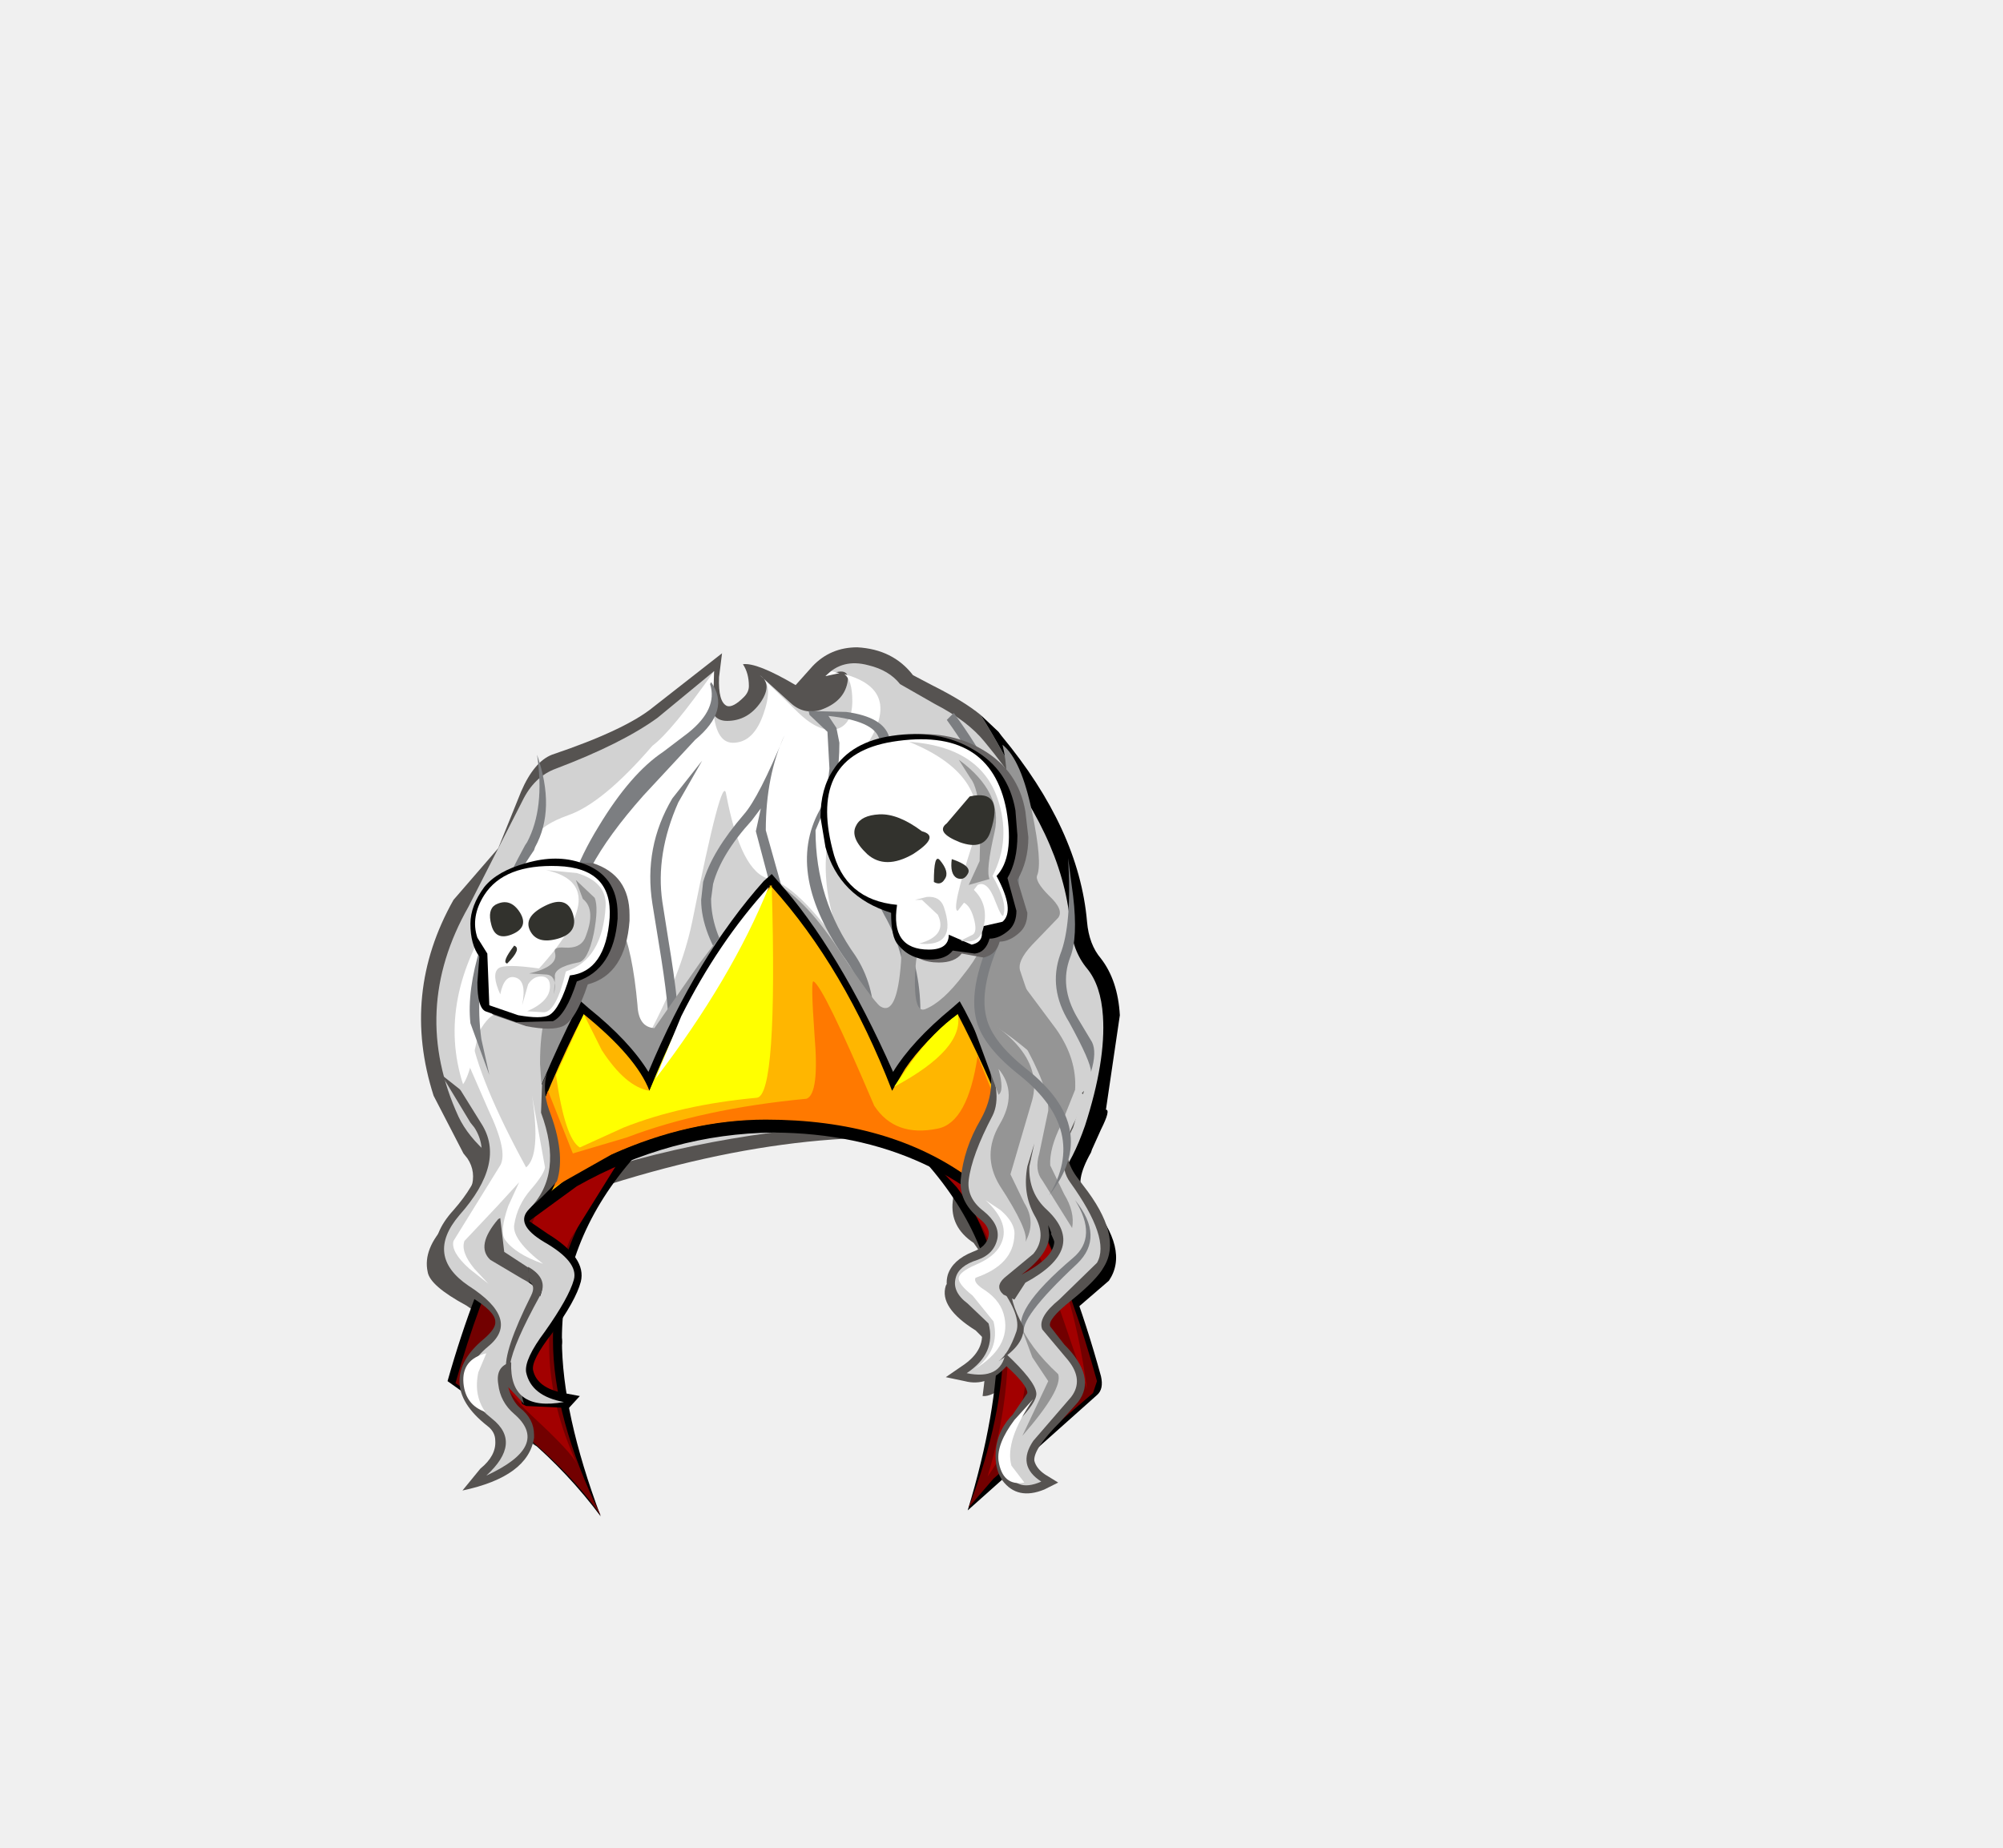
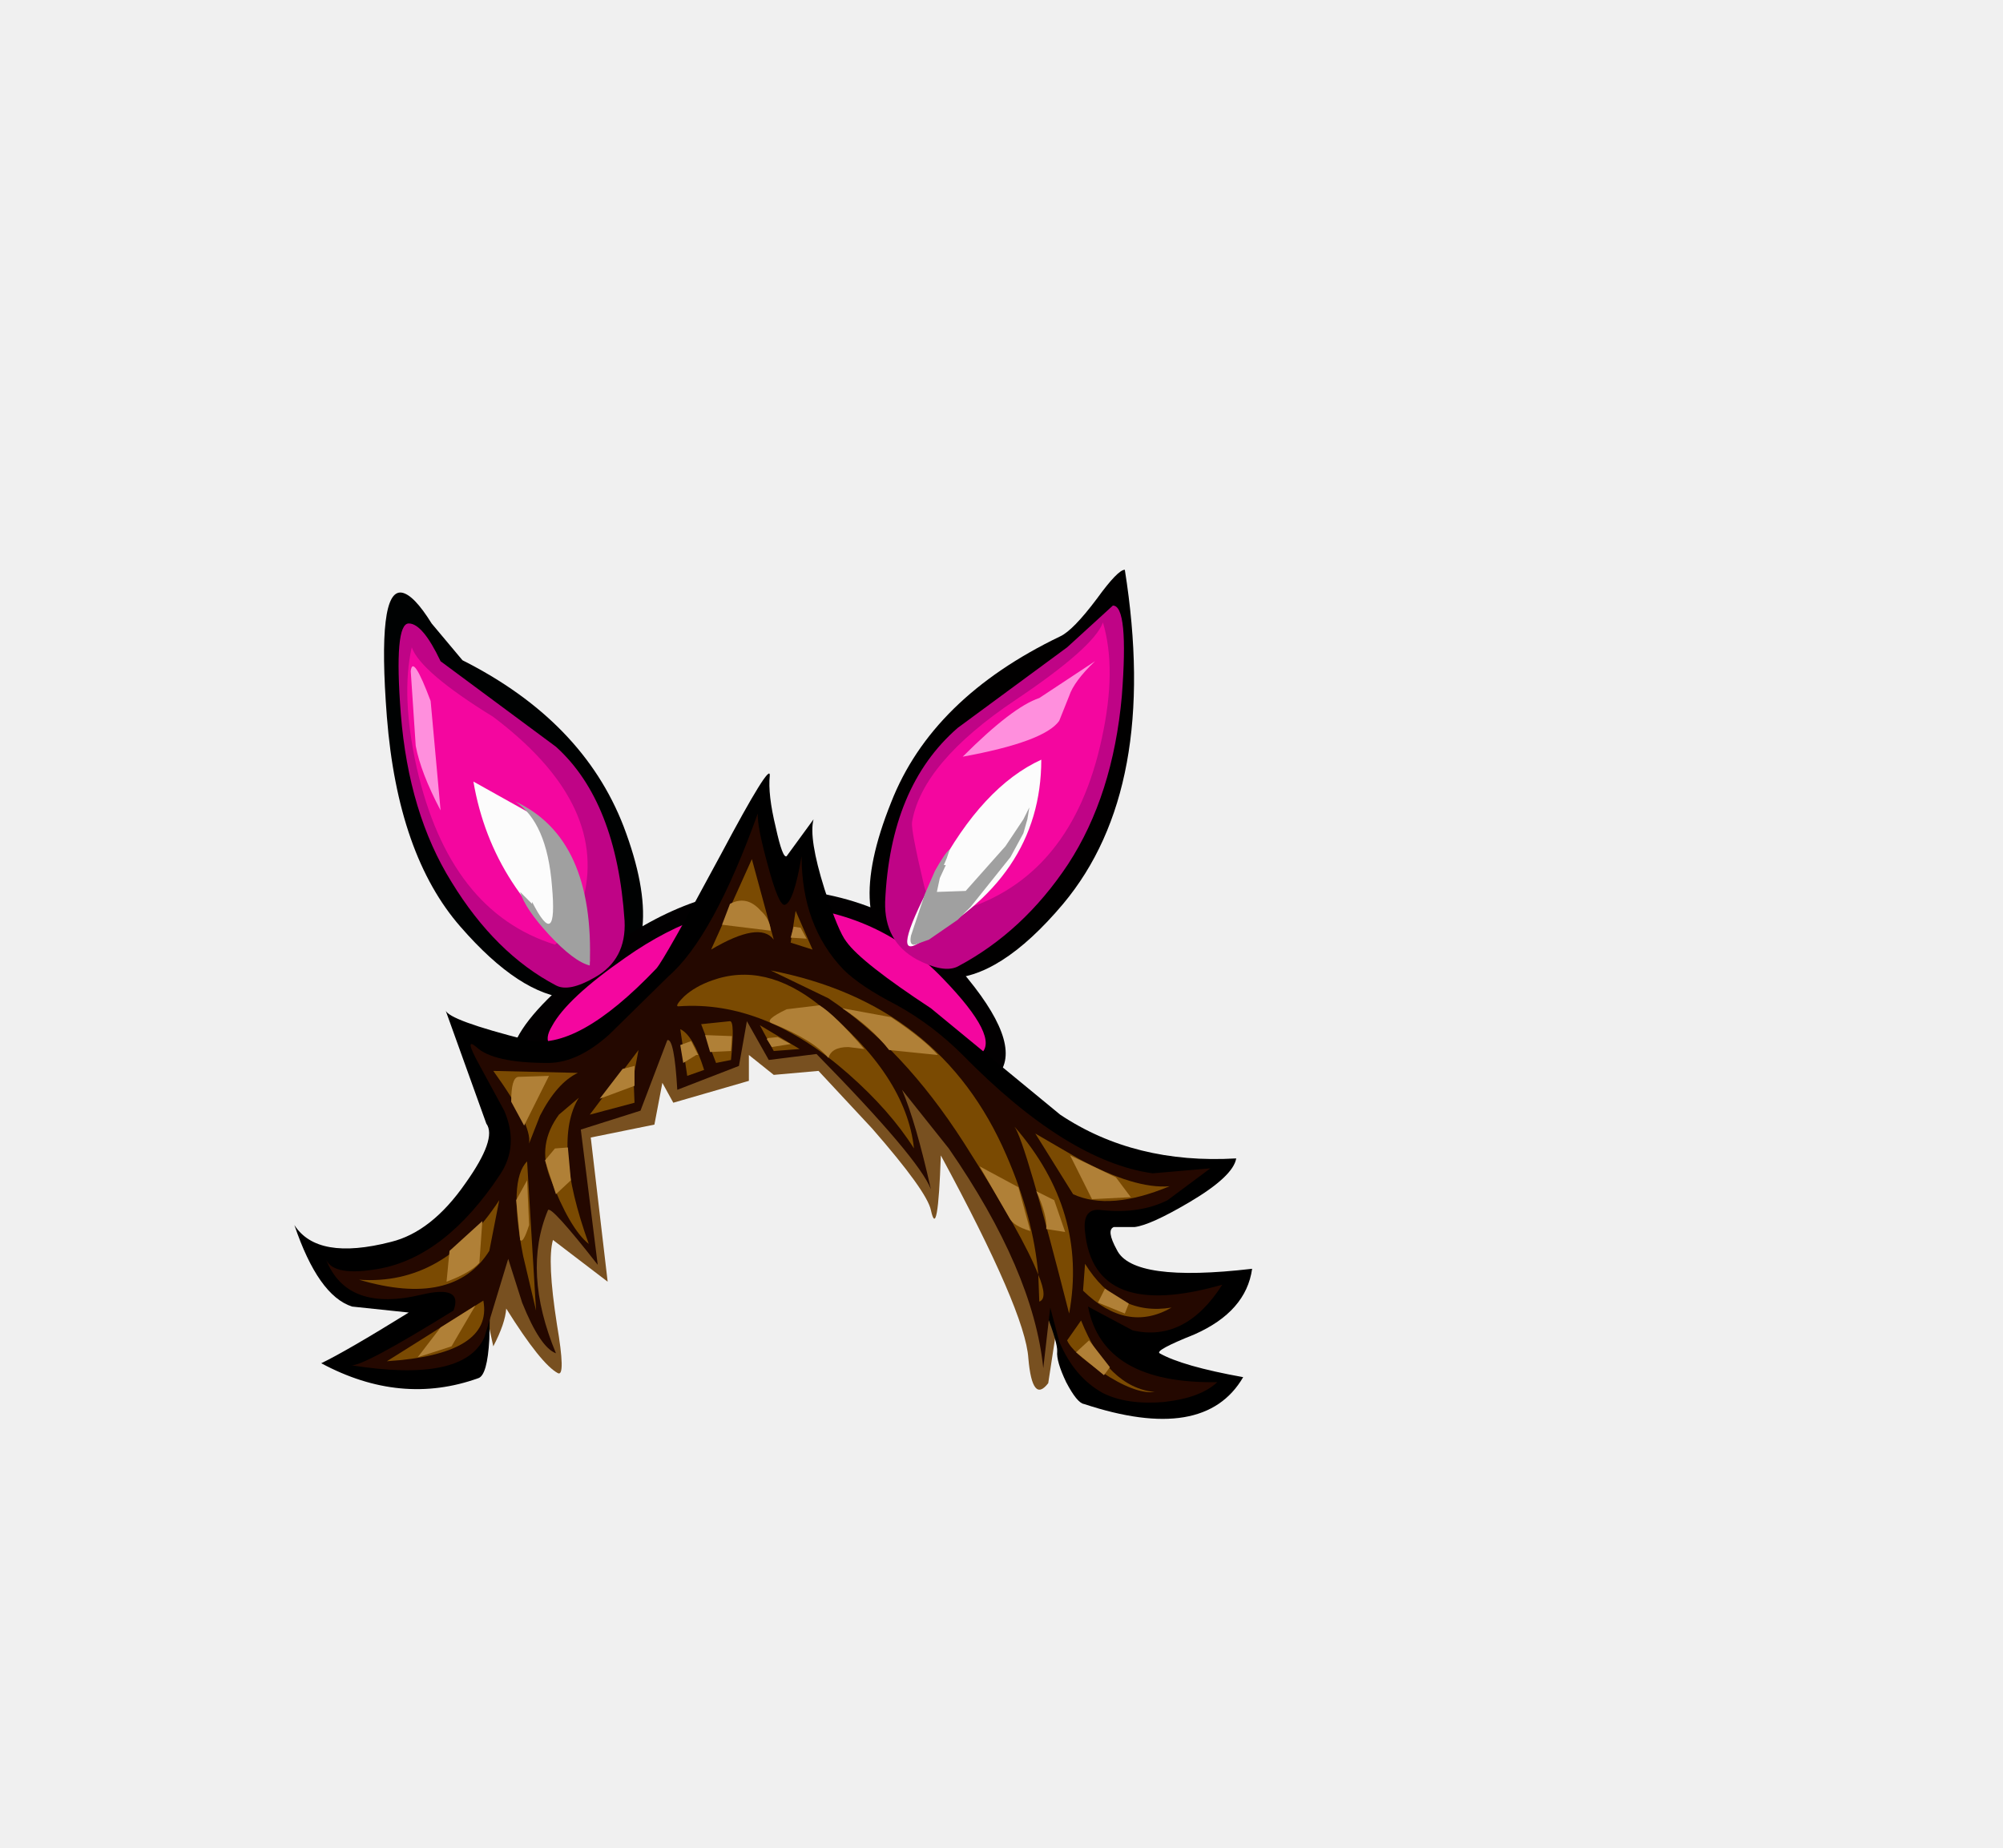
<svg xmlns="http://www.w3.org/2000/svg" xmlns:xlink="http://www.w3.org/1999/xlink" height="92.9" width="100.7">
-   <use height="43.7" transform="translate(21.15 32.55)" width="35.15" xlink:href="#a" />
+   <g transform="translate(38.65 49.75)">
+     <use height="25.55" transform="translate(-19.35 -21.1)" width="37.7" xlink:href="#a" />
+     <use height="32.45" transform="translate(-23.85 -10.85)" width="48.15" xlink:href="#b" />
+   </g>
  <defs>
-     <g id="a">
-       <path d="m7.25-15.8.95.5q1.6.8 2.45 1.5 4.7 7.5 4.5 14.7l-.35 6.7q-.15 4.45.5 8.6l-.4.25-.35.9.6.65q.65.65-4.2 5.45 0-1.2.9-2.05l.75-.8-.6-.75q-.8.65-1.25.6.3-2.25.1-2.85l-.45-.45Q8.55 16 8.9 14.9q.1-.3 2.25-.95.4-.1-.5-.7l-.35-.5q-1.2-.8-1.05-2.1.15-1.55 1-2.9Q1.3 6.5-10.1 10.5q-.2 1.05-1.3 2.05l.6.35q.75.45.75 2.05l-1 1q-.1.5.4 1.15.45.55.15.95l-.85 1.35q.1.6 1.05.8l.15 1.4-1.45.1.2.75v.25q-.2 1.35-3.2-3.85 0-.35-.35-.6l.35-.45.8-.7q0-.25-1.4-1.2-1.85-1-1.95-1.7-.25-1.15.95-2.4 1.95-1.95 1.05-3.3l-.2-.25-1.5-2.9q-1.65-5.15 1-9.85l2.25-2.6 1.15-2.85q.65-1.5 1.55-1.85 3.7-1.25 5.1-2.4l3.45-2.7-.15 1.2q-.05 1.25.4 1.45.3.1.85-.45.25-.25.25-.55 0-.65-.3-1.1.7-.1 2.65 1.05l.85-.95q.9-.95 2.25-.95 1.8.1 2.8 1.4" fill="#565351" fill-rule="evenodd" transform="translate(17.5 17.2)" />
-       <path d="m10.65-13.8.9.85.15.2q3.9 4.7 4.3 9.35.1 1.15.7 1.85.85 1.1.95 2.85l-.7 4.75q.25 0-.25 1l-.45 1-.05.15q-.85 1.5-.35 2.1l.3.4q2 2.4.95 3.95l-1.8 1.55q-.65-4.15-.5-8.6l.35-6.7q.2-7.2-4.5-14.7" fill-rule="evenodd" transform="translate(17.5 17.2)" />
-       <path d="M1.1-14.4q.65.6 1.5.35 1.15-.4 1.35-1.35.2-.95-1.1-.35.85-.9 2.15-.55 1.05.25 1.6.95l1.75 1q1.65.85 2.5 1.9 3.9 4.7 4.3 9.1.1 1.4.85 2.3.7.85.8 2.4.15 2.25-.9 5.5-1.2 3.45-2.9 3.55-.3.05-.7-1.65-.45-1.6-.75-1.55l-7.6-.35q-7.85.45-15.3 3.2-3.3-1.65-4.25-3.65-2.45-5.35.5-10.55l2.7-5.3q.6-1.25 1.7-1.65 3.3-1.25 5.1-2.55L-2.75-16l-.2 1.25Q-3-13.5-2.1-13.5q1.05 0 1.7-.95.6-.9-.05-1.35l1.55 1.4" fill="#d2d2d2" fill-rule="evenodd" transform="translate(17.5 17.2)" />
-       <path d="m3.15-16 .4.1-.7.15.3-.25M1.5-13.9q1.1 1.05 1.95.8.75-.25.75-1.4 0-1.05-.4-1.35 2.95.8 1.1 3.6-3.75 5.6-.6 11.1-2.65-4-4.25-4.4-1.45-.3-2.2-4.3-.2-1.05-1.7 6.45Q-4.4-.75-6.1 2.4-7.2 1.55-7.65.5q-1.2-2.9-2.9-3.4-1.6-.5-1.75 1.5-.1 1.3-.85 3.45-.5 2.1.55 4.3 1.1 2.15-.65 2.65-.6-.4-1.25-2l-.45-1.15q-1.95-4.25.6-8.8l2.6-4.75q.4-.6 1.65-1.05 1.75-.6 4.25-3.5.95-.7 3.1-3.75l-.05 1.8q.1 1.8 1 1.8 1.05 0 1.55-1.5.4-1.15.05-1.65l1.7 1.65" fill="#fff" fill-rule="evenodd" transform="translate(17.5 17.2)" />
-       <path d="m-2.95-15.35.05-.1q1 1.4-.8 2.9l-2.6 2.8q-3.55 4-3.4 6.4.1 2 2.4 5.95 1.3 2.15 1.5 3l-.5.1q-.1-.65-1.4-2.9-2.4-3.85-2.5-6.15-.1-2 1.65-4.85 1.6-2.65 3.25-3.75l1.25-.95q1.5-1.2 1.1-2.45" fill="#7c7e81" fill-rule="evenodd" transform="translate(17.5 17.2)" />
-       <path d="m-3.35-11.5-1.2 2.1q-1.15 2.6-.8 5l.3 1.9q.6 3.6.5 4.75l-.5-.05q.1-1.05-.5-4.65l-.3-1.85q-.45-2.85 1-5.3l1.5-1.9m4 6.35q.75 2.3.65 3.1l-.6-.8-1.35-5.1.25-1.15-.45.6Q-2.4-6.8-2.8-5.3l-.1.75Q-2.9-3-1.85-1.4L-2-.85q-1.4-2-1.4-3.65l.1-.9q.45-1.55 2.05-3.4.75-.85 2.05-4-.95 2.05-.95 4.8l.8 2.85" fill="#7c7e81" fill-rule="evenodd" transform="translate(17.5 17.2)" />
-       <path d="M2.05-13.8 2-14l1.9.05q1.85.25 2.15 1.25.35 1.35-.3 2.65-1.15 3 .5 6.05Q8.55.1 7 4.85l-1 1.1q.95-3.1.95-5.15 0-2.55-1.15-4.55-1-1.85-1-5.1l.5-1.35.3-2.1-.05-.3Q5.3-13.5 3-13.75l.4.6.15.75q0 1.95-.55 2.85L2.35-8q0 3.5 2 6.3.95 1.45.95 3.35 0 1.75-.35 2.45l-.5-.15q.95-3.3-.55-5.4Q.8-5.8 2.55-9q.35-.6.5-2.1l-.1-1.85-.9-.85m12.6 12.05q.6-1.5.4-4.85l.25 1.9q.25 2.1-.15 3.1-.55 1.45.35 3l.75 1.25q.25.5-.05 1.5 0-.5-1.1-2.5-1.05-1.7-.45-3.4" fill="#7c7e81" fill-rule="evenodd" transform="translate(17.5 17.2)" />
-       <path d="M7.35-.65Q7.3 1.2 7.85 1 8.75.65 9.8-.75q1.05-1.3 1.1-2.25L8-2.5q-.6.05-.65 1.85M6.25-5.6q.5.4 4.05 1.65l.6.4v-.95q1.55-5 .85-7.8.95.75 1.5 3.45.5 2.45.25 3.1-.15.3.6 1.05.75.7.45 1.1l-1.3 1.35q-.8.85-.6 1.35.85 2.6 1.4 3.3.45.65-.15 1.15l-1.55.95-1.55 1.9Q7.9 5 3.65 4.3q-8.4-1.35-14.95 2.45l-.2-3q0-3.1 1.1-3.55 1.55-.6 2.2-1.95.7-1.5-.8-2.55 1.9-.45 2.4 5.1.05 1.1.85 1.15l2.3-3.3Q-.9-4.75.2-5.4q1.5.7 3.25 3.3Q5.25.6 5.6.85q.85.55 1.05-2.25.15-2.75-.4-4.2" fill="#959595" fill-rule="evenodd" transform="translate(17.5 17.2)" />
-       <path d="m25.25 11.7 1.5.2q.35.15 1.1-.3l.8-.75" fill="none" stroke="#383838" stroke-linecap="round" stroke-linejoin="round" stroke-width=".4" />
-       <path d="m.4 4.8-2.9.45q-2.35.9-4.45 3.4-3.45 4.05-3.45 8.95 0 3.7 1.95 8.9-1.6-2.15-3.7-3.95l-4-2.85q2.6-9.2 7.25-14.2l6.4-.25 2.85-.6 2.4.4h.2l6-.65q4.9 4.7 7.75 15.05.15.65-.2.95L10 26.2q1.5-4.95 1.5-8.6 0-4.85-3.65-8.95-2.45-2.75-5.1-3.6L.4 4.8" fill-rule="evenodd" transform="translate(17.5 17.2)" />
-       <path d="M10.35 6.4q3.8 4.75 6.15 13.3l-.2.6-5 4.3-1.25 1.45q1.75-4.55 1.75-8.45 0-5.55-3.7-9.55l-1.7-1.6-12 .25-1.65 1.65q-3.6 4.2-3.6 9.25 0 3.95 2.4 8.85-2.15-3.15-7.3-6.65 2.25-8.05 6.2-12.9l3.95-.2Q-2.8 4.25.35 4.25q3.25 0 6.05 2.2l3.95-.05" fill="#720000" fill-rule="evenodd" transform="translate(17.5 17.2)" />
-       <path d="M9.45 9.95 7.5 7.85l2.15.5q2.35.9 3.6 2.95 2 3.25 2.75 8.8L14.6 16q-.6-2.05-1.4-3.25-.95-1.5-.4 2.45.55 3.9-.3 6.4-.45 1.4-1.5 2.9 1.45-4.8.85-9.05-.35-2.8-2.4-5.5m-19.1 13.9q-.3-.6-2.25-2.4-2.5-2.35-1.95-4.1 1.85-5.8 2.6-6.9.7-1.1 2.45-1.85l1.6-.5-2.8 4.5q-2.25 5.65.35 11.25" fill="#a20000" fill-rule="evenodd" transform="translate(17.5 17.2)" />
-       <path d="m.15-5.8.3.35q3.05 3.4 5.8 9.6Q7.2 2.6 9.2.95L9.6.6l.25.45q2.75 5.3 4.4 11.15l-.75 1.1Q8.6 7.25.25 7.2q-5.2.05-9.9 2.7l-3.7 2.7-.7-.4 1.15-3.6q1.5-4.2 3.2-7.55l.25-.45.4.35q2.05 1.65 3 3.2 2.45-5.85 5.8-9.6l.4-.35" fill-rule="evenodd" transform="translate(17.5 17.2)" />
-       <path d="m.1-5.2.05-.05v.1Q3.8-1.1 6.2 5.1L6.85 4Q7.8 2.6 9.5 1.25q2.75 5.3 4.35 11.05Q8.7 6.55.1 6.5q-5.4.05-10.1 2.9l-3.65 2.9 1.15-3.55q1.5-4.2 3.2-7.5Q-6.65 3.4-6 5.1l1.65-3.6q2.1-4.1 4.4-6.65v-.1l.05.05" fill="#ffb600" fill-rule="evenodd" transform="translate(17.5 17.2)" />
-       <path d="m10.5 3.35 1.35 3.35-1.75 2.8Q6.05 6.55-.15 6.55-4 6.55-7.9 8.3l-3.1 1.75-.25-4.5.15-.45 1.25 3.15 2.7-.8Q-3.35 6 1.9 5.5q.65-.25.4-3.2-.2-2.8-.05-2.7.5.25 3.05 6.25Q6.35 7.45 8.5 7q1.5-.3 2-3.65" fill="#ff7900" fill-rule="evenodd" transform="translate(17.5 17.2)" />
-       <path d="m14.05 11.85.05.5q0 .95-1.4 2 1.55-.8 1.65-1.6v-.15l-.3-.75m-1.1-7.8 1.95 2.1.95-1.05-.55 1.85q-.7 1.3.2 2.5l.3.4q2 2.55 1.05 4.1-.35.65-1.65 1.7-1.2.95-1.05 1.3l.7.9q1.65 1.65.7 2.9l-.9 1q-1.35 1.35-1.3 1.95.1.4.55.7l.65.4-.7.35q-1.35.55-2.1-.45-.35-.5-.35-1.25 0-1.1.75-1.95l.1-.1.75-1.1q0-.4-1.05-1.35-.95 1.05-2.1.75l-.95-.2.8-.55q1.3-.85.95-2.05l-.65-.6q-1.3-.9-1-1.95.25-.75 1.25-1.15.7-.25.8-.8.1-.45-.5-.9-1-.85-.9-1.95.15-1.55 1-3 .95-1.7.2-3.35v-.15q-.2-.45 0-.35l.6.1q.5-.35 1.5 1.25" fill="#565351" fill-rule="evenodd" transform="translate(17.5 17.2)" />
-       <path d="M13 8.9q-.25 1.35.35 2.45.65 1.1-.05 1.95l-1.45 1.2q-.5.45-.05.85l.55.25.55-.85q3.15-1.7 1.1-3.65-.95-.85-.9-2.2l.25-1.15L13 8.9m-2.15-5.8q-1.4-3.15 2.8.5l2.25 1.75-.45 1.15q-1.1 2.1-.3 3.2 2.05 2.85 1.35 4.05l-1.9 1.85q-1.1.9-.85 1.5l1.3 1.55q.8 1 .15 1.85l-1.9 2.2q-.85 1.25.4 2.05-1.35.6-1.75-.7-.45-1.25.5-2.25 1.05-1.05 1-1.5-.05-.6-1.55-2-.25 1.35-1.95 1 1.5-1 1.1-2.5l-1.05-1q-.8-.6-.6-1.3.15-.6 1.1-.9.85-.3 1-1.1.1-.7-.7-1.35-.85-.65-.75-1.55.15-1.25 1.2-3.25.55-1.1-.4-3.25" fill="#d2d2d2" fill-rule="evenodd" transform="translate(17.5 17.2)" />
-       <path d="m-11.85 11.35-.2.3.95.65q1.95 1.2 1.65 2.4-.25.95-1.45 2.6-1.05 1.35-.95 1.85.2.9 1.55 1.15l.8.15-.55.6-2.15-.1-.2-.1q-.3-.8.15-4.5.4-3.35-.8-4.95.8 0 2.35-1.75-.35.95-1.15 1.7" fill-rule="evenodd" transform="translate(17.5 17.2)" />
-       <path d="M-11.15 4.2q-.25.85.1 1.85.85 2.2.4 3.6-1.55 1.75-2.3 1.75 1.2 1.6.8 4.95-.5 3.65-.15 4.5l-.8-.85q.2.7.6 1.05.7.55.7 1.35v.15q-.3 1.95-3.6 2.65l.9-1.1q.8-.65.75-1.4 0-.45-.4-.75-1.4-1.1-1.4-2.25 0-1.1 1.2-2.1.65-.55.6-.9 0-.5-1.25-1.25l-.3-.2q-1.3-.8-1.45-1.9-.15-1.1.9-2.25 2.15-2.45 1.05-4.15l-.2-.25-1.45-2.4 1.2.95q2.1 3.25 2.7 2.05l.75-1.65.65-1.45" fill="#565351" fill-rule="evenodd" transform="translate(17.5 17.2)" />
-       <path d="m-11.4 4.8-.05 1.4q1.15 3.1-.6 4.85-.75.75.75 1.65 1.75 1 1.5 1.9-.25.9-1.45 2.6-1.05 1.4-.95 2.05.25 1.2 1.9 1.5-2.75.5-2.65-2-.8.2-.65 1.1.1.9.8 1.5 1.85 1.6-1.4 3.1 1.8-1.65.3-2.85-2.35-1.85-.2-3.65 1.65-1.35-1-3.05-2.2-1.5-.45-3.55 2.35-2.65 1.1-4.6L-15.6 4.9q.45.1 1-2.7 1.15-2.1 2.1.2l1.1 2.4m-2.1 6.7-.1.05q-1.15 1.35-.4 2.05l1.6.95q.95.5.9.9.35-.9-.5-1.4l-1.3-.85-.2-1.7" fill="#d2d2d2" fill-rule="evenodd" transform="translate(17.5 17.2)" />
-       <path d="M-.6 5.45q-3.8.35-6.7 1.5l-2.2 1q-.75-.45-1.2-3.65l1.4-3.05.9 1.8Q-7.2 4.9-6 5.1-3.15-1.95.15-5.15q.3 10.5-.75 10.6" fill="#ff0" fill-rule="evenodd" transform="translate(17.5 17.2)" />
-       <path d="M-4.4 1.35q1.85-3.7 4.4-6.5-1.85 4.6-5.7 9.65l1.3-3.15" fill="#fff" fill-rule="evenodd" transform="translate(17.5 17.2)" />
-       <path d="m6.3 4.9.9-1.3q1.1-1.5 2.3-2.35Q9.85 3 6.3 4.9" fill="#ff0" fill-rule="evenodd" transform="translate(17.5 17.2)" />
-       <path d="m-11.9 5.35.65 3.6q-.05.35-.7 1.1-.7.8-.85 1.8-.1.75 1.45 1.95-1.4-.5-1.9-1.2-.3-.4.15-1.7l.55-1.2-1.1 1.2-1.65 1.75q-.2.55.5 1.4l.7.75-.95-.75q-.95-.85-.8-1.4l2.35-3.8q.4-.7-.6-2.8l-1.35-3.1q-.3-1.15 0-1.5.3-.35.45.7.4 2.4 2.8 6.8.75-.6.3-3.6" fill="#fff" fill-rule="evenodd" transform="translate(17.5 17.2)" />
-       <path d="m-12.25-7.25.1-.15q.9-1.7.5-4.4.95 2.75-.1 4.65l-.05.15q-3.3 4.8-2.65 9.5l.4 1.8-.95-2.6q-.35-3.25 2.75-8.95M15.4 10.6q1.5 1.85.1 3.2-3 2.8-2.65 3.55Q12 16.3 15.3 13.5q1.25-1.05.1-2.9" fill="#7c7e81" fill-rule="evenodd" transform="translate(17.5 17.2)" />
-       <path d="m-12.05 14.7-.05-.75q1.05.6.6 1.45-1.35 2.45-1.5 3.45l-.2.3q-.15-.95 1.25-3.75.25-.5-.1-.7" fill="#565351" fill-rule="evenodd" transform="translate(17.5 17.2)" />
-       <path d="m-14.2 18.3-.4.95q-.25 1.15.35 2-1-.35-1.1-1.45-.1-1.2 1.15-1.5m27.5 2.3q-1.45 2.1-1.1 3.35l.65.85q-1.1.2-1.3-1.1-.1-.85.8-2.05l.95-1.05m-2.4-10 .75.5q.75.65.7 1.25-.05 1.5-1.95 2.15-.15.25.5.65.8.55.95 1.35.3 1.5-1.5 2.6 1.3-.95.95-2.4l-1.05-1.3q-.75-.6-.7-.9.05-.3.85-.65.95-.4 1.25-1 .55-1.05-.75-2.25" fill="#fff" fill-rule="evenodd" transform="translate(17.5 17.2)" />
-       <path d="m12.15 9.3.7 1.45q.6.95.05 1.95.2-.55-1.3-2.85-.9-1.5 0-3.05.95-1.6-.05-2.8.3 1.1 0 1.3L9.95.95q3.95 2.05 3.3 4.6l-1.1 3.75" fill="#959595" fill-rule="evenodd" transform="translate(17.5 17.2)" />
-       <path d="m11.7-.5.85-.05L14.45 2q1.05 1.5.95 3.05l-.7 1.75q-.6 1.2-.55 2.05l.7 1.45q.55.9.4 1.7l-1.5-2.4q-.4-.5-.15-1.35l.45-2.15q.05-1.15-1.35-3.6L11.25.3l.45-.8" fill="#959595" fill-rule="evenodd" transform="translate(17.5 17.2)" />
-       <path d="M9.3-13.9q4.75 6.5 2.65 10.8-1.45 2.9-1 4.55.3 1.2 2 2.55 3.8 3 1.15 6.35 1.95-3.25-1.45-6-1.85-1.45-2.2-2.75-.5-1.8 1.05-4.9 1.95-4-2.55-10.25l.35-.35" fill="#7c7e81" fill-rule="evenodd" transform="translate(17.5 17.2)" />
-       <path d="M12.6 16.75q.5 1.25 1.95 2.6.25.75-1.8 3.1l1.3-2.75-.8-1.2-.65-1.75" fill="#959595" fill-rule="evenodd" transform="translate(17.5 17.2)" />
-       <path d="m11.6 14.9.35-.35q.3-.25.25.25-.15.8.6 2.15.1.9-1.25 1.75.5-.35.9-1.5.25-.8-.85-2.3" fill="#565351" fill-rule="evenodd" transform="translate(17.5 17.2)" />
-       <path d="M9.7-1.8q-.35.45-1.15.45-1.05 0-1.6-.7-.4-.5-.4-1.65-2.65-.85-3.3-3.35-.3-.95-.3-1.55 0-1.4.7-2.4.9-1.45 2.95-1.75 2.4-.35 4.15.7 1.8 1.05 2.15 3.1l.15 1.3q0 1.2-.55 2.15l.5 1.65q0 .65-.4 1-.5.45-1 .45-.15.65-.8.8l-1.1-.2" fill="#656262" fill-rule="evenodd" transform="translate(17.5 17.2)" />
-       <path d="M9.25-1.95q-.35.45-1.15.45-1 0-1.6-.75-.35-.35-.35-1.6-2.6-.8-3.3-3.3l-.25-1.5q0-1.45.65-2.4.9-1.4 2.95-1.7 2.35-.35 4.1.7 1.75 1 2.1 3.05l.1 1.25q0 1.3-.5 2.15l.45 1.65q0 .6-.35.95-.5.45-1 .45-.2.7-.75.75l-1.1-.15" fill-rule="evenodd" transform="translate(17.5 17.2)" />
-       <path d="M6.45-4.25Q3.8-4.5 3.2-7.05q-1.2-4.7 3-5.4 4.95-.8 5.75 3.45.4 2.35-.5 3.3.95 1.75.3 2.3l-1.1.25q.25.75-.45.9l-1.15-.5q0 .75-1 .75-1.95 0-1.6-2.25" fill="#fff" fill-rule="evenodd" transform="translate(17.5 17.2)" />
-       <path d="M7.7-7.95q.95.25-.45 1.15-1.4.8-2.3 0-.9-.85-.55-1.45.25-.5 1.15-.55.95-.05 2.15.85m.9 1.45q.5.6.25.95-.2.35-.55.15 0-1.45.3-1.1" fill="#32322d" fill-rule="evenodd" transform="translate(17.5 17.2)" />
-       <path d="M7.05-12.45q3.55.25 4.45 2.85.7 2.05-.25 3.9.75 1.3.55 1.95-.05.25-.4-.65-.4-1.1-.9-.85l-1 1.3q-.35 0 .75-3.4 1.1-3.35-3.2-5.1" fill="#d2d2d2" fill-rule="evenodd" transform="translate(17.5 17.2)" />
-       <path d="M9.55-11.55q2.25 1.65 1.8 3.65-.45 1.95-.25 2.35l-1.05.3.55-1.2.05-2.1q-.15-1.65-.5-2.05l-.6-.95" fill="#959595" fill-rule="evenodd" transform="translate(17.5 17.2)" />
-       <path d="M8.95-8.35 10.1-9.7q1.75-.4 1.05 1.75-.3 1-1.55.55-1.25-.5-.65-.95m.25 1.8q1.05.35.8.75-.2.35-.55.2-.35-.2-.25-.95" fill="#32322d" fill-rule="evenodd" transform="translate(17.5 17.2)" />
-       <path d="m9.65-2.45.6-.3q.25-.15.05-.85t-.6-.8l.5-.7q.95.8.55 2.15-.25.7-1.1.5m-2.1.15Q9-2.7 8.5-3.75l-.8-.75h-.35l.6-.15q.65-.05.85.5.7 2.05-1.25 1.85" fill="#d2d2d2" fill-rule="evenodd" transform="translate(17.5 17.2)" />
-       <path d="M-13.9-5q.65-1 2.2-1.4l2.85.05Q-7-5.75-7-3.75v.3q-.2 2.7-2.1 3.2-.6 1.8-1.25 2.1-.55.25-1.85 0l-1.6-.55q-.4-.15-.4-1.5l.1-1.35q-.5-.5-.5-1.65l.7-1.8" fill="#656262" fill-rule="evenodd" transform="translate(17.5 17.2)" />
-       <path d="M-14.3-5.15q.65-.8 2.1-1.2 1.55-.45 2.8 0 1.8.6 1.8 2.55v.25Q-7.8-1-9.65-.4q-.55 1.7-1.2 2l-1.85.05-1.55-.55q-.4-.2-.4-1.45l.1-1.3Q-15-2.25-15-3.3q0-.9.7-1.85" fill-rule="evenodd" transform="translate(17.5 17.2)" />
-       <path d="M-10-.7q-.5 1.7-1.05 2-.4.2-1.55 0l-1.45-.5-.1-2.6-.5-.8q-.35-1.05.35-2.15 1-1.55 3.7-1.45 2.75.1 2.6 2.6-.2 2.7-2 2.9" fill="#fff" fill-rule="evenodd" transform="translate(17.5 17.2)" />
-       <path d="M-12.1-.25-12.4.8q.25-1.25-.35-1.4-.55-.15-.75.85-.45-1-.1-1.3.3-.25 2.05 0 3.8-4.2.35-4.95l1.55.15q1.5.45 1.45 1.65-.15 2.7-2 3.3-.5 2.1-1.15 2.05l-.8-.05Q-11 .6-11-.15q0-.5-.45-.5-.4 0-.65.4" fill="#d2d2d2" fill-rule="evenodd" transform="translate(17.5 17.2)" />
-       <path d="M-13.75-4.25q.75-.4 1.25.4.45.75-.45 1.1-.8.3-1-.5-.2-.75.2-1" fill="#32322d" fill-rule="evenodd" transform="translate(17.5 17.2)" />
-       <path d="M-12-2.95q-.35-.7.75-1.25t1.4.4q.3.95-.75 1.25-1.05.3-1.4-.4m-.8.75q.4.15-.35.9-.3-.05.35-.9" fill="#32322d" fill-rule="evenodd" transform="translate(17.5 17.2)" />
-       <path d="M-10.25-2.1q.75.05 1-.45.6-1.45-.1-2l-.35-.95.95.9q.2.5-.05 1.8-.3 1.4-.8 1.45-1.25.25-1.15.75l-.05.85q.2-1-.45-1l-.8-.05q1.5-.35 1.3-1.05-.1-.3.5-.25" fill="#959595" fill-rule="evenodd" transform="translate(17.5 17.2)" />
+     <use height="25.55" width="37.7" xlink:href="#c" id="a" />
+     <use height="19.8" width="28.95" xlink:href="#d" id="i" />
+     <use height="32.45" width="48.15" xlink:href="#e" id="j" />
+     <use height="29.65" width="45.05" xlink:href="#f" id="k" />
+     <use height="26.8" width="40.85" xlink:href="#g" id="l" />
+     <use height="23.85" width="35.85" xlink:href="#h" id="m" />
+     <path d="M2.75-4Q2-4.9-.1-5.75q-.4-.15.75-.7l1.65-.2q.8.5 2.25 2.2l-.8-.1q-.85 0-1 .55m.7-2.5 2.45.45q1.65 1.1 2.35 1.9L5.8-4.4q-.9-1.15-2.35-2.1m9.75 9.2.9.45.55 1.6-.95-.15q.05-.7-.5-1.9m-.9-.2.6 2.2q-.85-.25-1.05-.65l-1.5-2.6L12.3 2.5M14.9.9 17.2 2l.75 1-1.95.1L14.9.9m1.4 7.4.35-.7 1.2.75-.2.5-1.35-.55m-1.1 2.5.65-.6 1.05 1.35-.3.4-1.4-1.15M.85-4.7l-.95.15-.25-.4L-.3-5l.5-.05.65.35m-4.3-.45 1.35.05-.05.75-1.05.05-.25-.85m-.7.3.35.7h-.1l-.65.4-.15-.9.55-.2M-7-2.6l-1.75.65 1.15-1.5.6-.15v1m-4.5 3.75.5-.6.65-.05.15 1.65-.75.7-.55-1.7m-.9 1 .1 2.25q-.3.95-.45.75l-.2-2 .55-1m-.8-3.95q0-1.2.35-1.25l1.55-.05-1.25 2.5-.65-1.2m-3.1 7.5 1.65-1.5-.15 2.1q-.45.5-1.65.95l.15-1.55m-.45 3.85 1.75-1.1-1.2 2.05-1.7.55 1.15-1.5M1-10.6l.35.05.3.55-.8-.05.15-.55m-3.2-1.15q.85-.45 1.55.35.45.4.5 1l-2.45-.3.4-1.05" transform="translate(17.9 11.9)" id="h" fill="#b08037" fill-rule="evenodd" />
+     <path d="m2.35-6.15-2.25.2-1.25-1v1.3l-3.8 1.1-.55-1-.4 2.1-3.2.65.85 7.25-2.75-2.1q-.3 1.05.2 4.25.45 2.65.05 2.45-.85-.45-2.6-3.25-.05.75-.65 1.9l-.5-2.3q1.6-6.8 6.2-11.3 5.4-5.35 12.05-3.55Q9.8-7.85 12.7-.8q1.5 3.55 1.75 6.75l-.55 3.6q-.8 1.05-1-1.25-.15-2.35-4.4-10.2Q8.35 2.45 8 .85q-.2-.95-2.95-4.1l-2.7-2.9" fill="#785020" fill-rule="evenodd" transform="translate(14.5 9.9)" id="d" />
+     <path d="M.15-13.5q.35 1.6.55 1.45l1.35-1.85q-.25.95.55 3.5.7 2.15 1.1 2.65.75 1.05 4.25 3.35l6.5 5.35q3.75 2.5 8.85 2.2-.15.9-2.35 2.2Q19 6.5 18.2 6.6h-1.05q-.4.15.15 1.15.8 1.65 6.8.95-.3 2.15-2.9 3.3-2 .8-1.75.95 1.15.65 4.2 1.2-1.95 3.35-8 1.35-.35-.05-.9-1.1-.5-1.05-.45-1.55.05-.8-2.3-6.05Q9.35.85 7.15-1.8 2.6-7.3-6.15-2.35-10.6.15-14.2 9.9l-.05 2.35q-.1 1.8-.55 1.95-3.9 1.4-7.9-.75 1.25-.6 4.4-2.55l-2.85-.3q-1.7-.55-2.9-4.1 1.15 1.8 4.85.85 2.05-.5 3.75-2.95 1.6-2.25 1.05-3l-2.05-5.7q.15.5 4.1 1.5 2.5.6 6.5-3.6.4-.45 3.25-5.75 2.5-4.7 2.45-3.95-.1.95.3 2.6" fill-rule="evenodd" transform="translate(24.05 16.2)" id="e" />
+     <path d="M.55-10.2q.45-.1.85-2.45 0 3.5 2.1 5.7.85.85 2.7 1.8 1.8 1 3.3 2.5 5.25 5.35 9.55 5.95l2.9-.25-2.15 1.6q-1.4.7-3.3.5-1-.15-.85 1.1.45 4.5 6.9 2.65-1.85 2.9-4.5 2.3L15.8 10q.75 3.9 6.5 3.8-.85.8-2.7 1-1.85.15-3.05-.45-1.45-.8-2.2-2.6l-.45-1.7-.35 3.05q-.5-4.9-4.75-11.05L6.45-.9q.7 1.65 1.45 5-.6-1.55-5.75-6.8l-2.4.3-1.1-1.95-.4 2.25-3.1 1.2q-.15-2.6-.5-2.5L-6.7.15l-3 .95.85 6.8q-2.35-3-2.5-2.75-1.3 3.1.4 7.2-.8-.3-1.7-2.55l-.7-2.2-1.2 3.95q-1.05 2.3-6.7 1.4.55.1 5.15-2.75.5-1.3-1.6-.8-3.75.9-4.8-1.75.4.85 2.65.45 3.35-.6 6.1-4.75.95-1.45.2-3.2l-1.25-2.3q-.8-1.45-.15-.9.85.8 3.6.8 1.5 0 3.1-1.45l2.95-2.9q2.25-1.95 4.5-8.2-.05.6.5 2.6.55 2.05.85 2" fill="#240800" fill-rule="evenodd" transform="translate(22.5 14.8)" id="f" />
+     <g id="c" fill-rule="evenodd">
+       <path d="M-17.95-11.65q.6.1 1.5 1.55l1.55 1.85Q-8.85-5.2-6.8.1q2.3 6.05-.8 8.15-.65.6-1.9.5-2.5-.15-5.5-3.6-3.15-3.6-3.7-10.55-.5-6.45.75-6.25" fill="#000202" transform="translate(18.85 12.8)" />
+       <path d="M17-11.35q1.05-1.45 1.4-1.45 1.75 11-3.1 16.8-3.2 3.8-5.9 3.75l-2.1-.8Q4.2 5 6.65-1.1q2.05-5.25 8.5-8.35.65-.3 1.85-1.9" fill="#010000" transform="translate(18.85 12.8)" />
+       <path d="M10.5 7.75q2.9 3.55 1.4 5-.25.25-4.5-2.8Q2.75 6.65-.05 7q-3.25.35-6.85 2.5-3.05 1.8-3.7 3.05l-.1.2q-.8 0-1.3-.6-.5-.65-.15-1.4.9-1.75 4.3-4.3 4.7-3.5 9.2-3.2 5.9.45 9.15 4.5" fill="#020001" transform="translate(18.85 12.8)" />
+       <path d="M6.85 9.4q-4.5-2.55-6.9-2.3-2.85.3-5.9 1.85-2.7 1.35-3.25 2.3l-.1.15q-1.85 0-1.1-1.25.75-1.4 3.7-3.45 4.05-2.85 7.95-2.6 4.8.3 8 3.65 2.9 3 1.9 3.8-.25.2-4.3-2.15" fill="#f4069f" transform="translate(18.85 12.8)" />
+       <path d="M18.25-6.45q-.45 5-2.7 8.45Q13.3 5.4 10 7.15q-.7.35-2.05-.35-1.65-.9-1.6-2.9Q6.6-1.9 10-4.85l5.5-4.05 2.3-2.1q.8 0 .45 4.55" fill="#bf0486" transform="translate(18.85 12.8)" />
+       <path d="M17.25-4.35q-1.5 7.05-7.15 8.7-1.4.3-1.8-1.3Q7.65.3 7.7-.1q.5-3 5.2-6.15 3.95-2.65 4.4-3.9.7 2.35-.05 5.8" fill="#f4069f" transform="translate(18.85 12.8)" />
+       <path d="M-18-5.55q-.35-4.55.4-4.55.7 0 1.6 1.9l5.8 4.3q3.05 2.75 3.45 8.75.1 1.95-1.5 2.85-1.3.75-1.95.4-3.05-1.6-5.25-5.2Q-17.6-.55-18-5.55" fill="#bf0486" transform="translate(18.85 12.8)" />
+       <path d="M-17.2-2.85q-.8-3.6-.25-6.05.45 1.25 4.1 3.5 5.7 4.3 4.55 9.05-.4 1.6-1.45 2.4-5.3-1.65-6.95-8.9" fill="#f4069f" transform="translate(18.85 12.8)" />
+       <path d="M-11.4-.5q2.9 2.6 2.9 7.4-4.9-3.5-5.85-9.05L-11.4-.5M8.95 2.4q2.3-4.3 5.25-5.65 0 6-6.3 9.3-1.25.65 1.05-3.65" fill="#fcfcfc" transform="translate(18.85 12.8)" />
+       <path d="M16.9-8.2q-1.05 1-1.3 1.75l-.5 1.25q-.75 1.05-4.85 1.8 2.5-2.5 3.85-2.95l2.8-1.85" fill="#ff8fdd" transform="translate(18.85 12.8)" />
+       <path d="m13.5-.25-.2.7-.65 1.2-2 2.5-.65.65-1.45 1-.7.25q-.3.05-.2-.45l.7-2.1.5-1.15q.5-.9.75-1.1l-.15.45-.15.35h.1l-.3.65-.15.7 1.45-.05 2-2.25.9-1.35.3-.6-.1.6M-11.4 3.9q1.3 2.55 1-.8-.25-3.2-1.85-4.25Q-8.25.7-8.5 7.1q-.8-.2-2.05-1.55-1.2-1.3-1.45-2.15l.6.6v-.1" fill="#a0a0a0" transform="translate(18.85 12.8)" />
+       <path d="M-17.5-7.7q.1-.9 1 1.5l.5 5.5q-1-1.9-1.25-3.25l-.25-3.75" fill="#ff8fdd" transform="translate(18.85 12.8)" />
+     </g>
+     <g id="b" transform="translate(24.05 16.2)">
+       <use height="19.8" transform="translate(-14.55 -5)" width="28.95" xlink:href="#i" />
+       <use height="32.45" transform="translate(-24.05 -16.2)" width="48.15" xlink:href="#j" />
+       <use height="29.65" transform="translate(-22.45 -14.2)" width="45.05" xlink:href="#k" />
+       <use height="26.8" transform="translate(-20.8 -11.9)" width="40.85" xlink:href="#l" />
+       <use height="23.85" transform="translate(-17.85 -9.8)" width="35.85" xlink:href="#m" />
+     </g>
+     <g id="g" fill="#7a4a02" fill-rule="evenodd">
+       <path d="M-2.7-7.3q2.65-.95 5.4 1.25 4.35 3.5 4.75 7.2-1.2-1.9-3.3-3.75-4.2-3.7-8.5-3.4-.3.05.25-.5.55-.5 1.4-.8" transform="translate(20.45 13.4)" />
+       <path d="M.25-7.8Q8.8-6.15 12.1 1.5q1.35 3.1 1.6 6 .5 1.2.05 1.35L13.7 7.5Q12.95 5.55 9.95.85 6.9-3.9 3.15-6.4L.25-7.8m-6.65 4-.25 1.35.05 1.3-2.25.6L-6.4-3.8m2.1-1.05q.65.3 1.2 2.05l-.85.3-.35-2.35m1.8 1.7-.75-1.95 1.45-.15q.25 0 .05 1.95l-.75.15m4.2-.7-1.3.1-.7-1.3 2 1.2M-.7-13.4.4-9.35q-.7-.95-3.15.5L-.7-13.4m1.95 4.2.25-1.6.85 1.95-1.1-.35M13.55.4l2.15 1.25q2.85 1.55 4.6 1.4-3 1.25-4.85.4L13.55.4m2.5 6.55q1.65 2.65 4.35 2.2-2.25 1.3-4.45-.85l.1-1.35m-.9 3.85.7-1q1.35 3.35 3.7 3.6-1 .1-2.65-1-1.5-1-1.75-1.6" transform="translate(20.45 13.4)" />
+       <path d="M12.5.05q3.7 4.25 2.75 9.4Q13.05.8 12.5.05m-26.2-2.8 4.25.1q-1.05.5-1.9 2.15L-11.9.9q.15-.95-1.8-3.65m3.3 2.2 1-.85q-1.35 2.2.5 7.35-.95-.75-1.95-3.35-.65-1.65.45-3.15m-1.15 9.85-.65-2.75q-.75-3.8.2-4.75l.45 7.5m-8.9-1.55q4.25.3 7.05-4l-.5 2.55q-1.8 2.85-6.55 1.45m1.4 4.1 4.85-3.05q.5 2.7-4.85 3.05" transform="translate(20.45 13.4)" />
    </g>
  </defs>
</svg>
